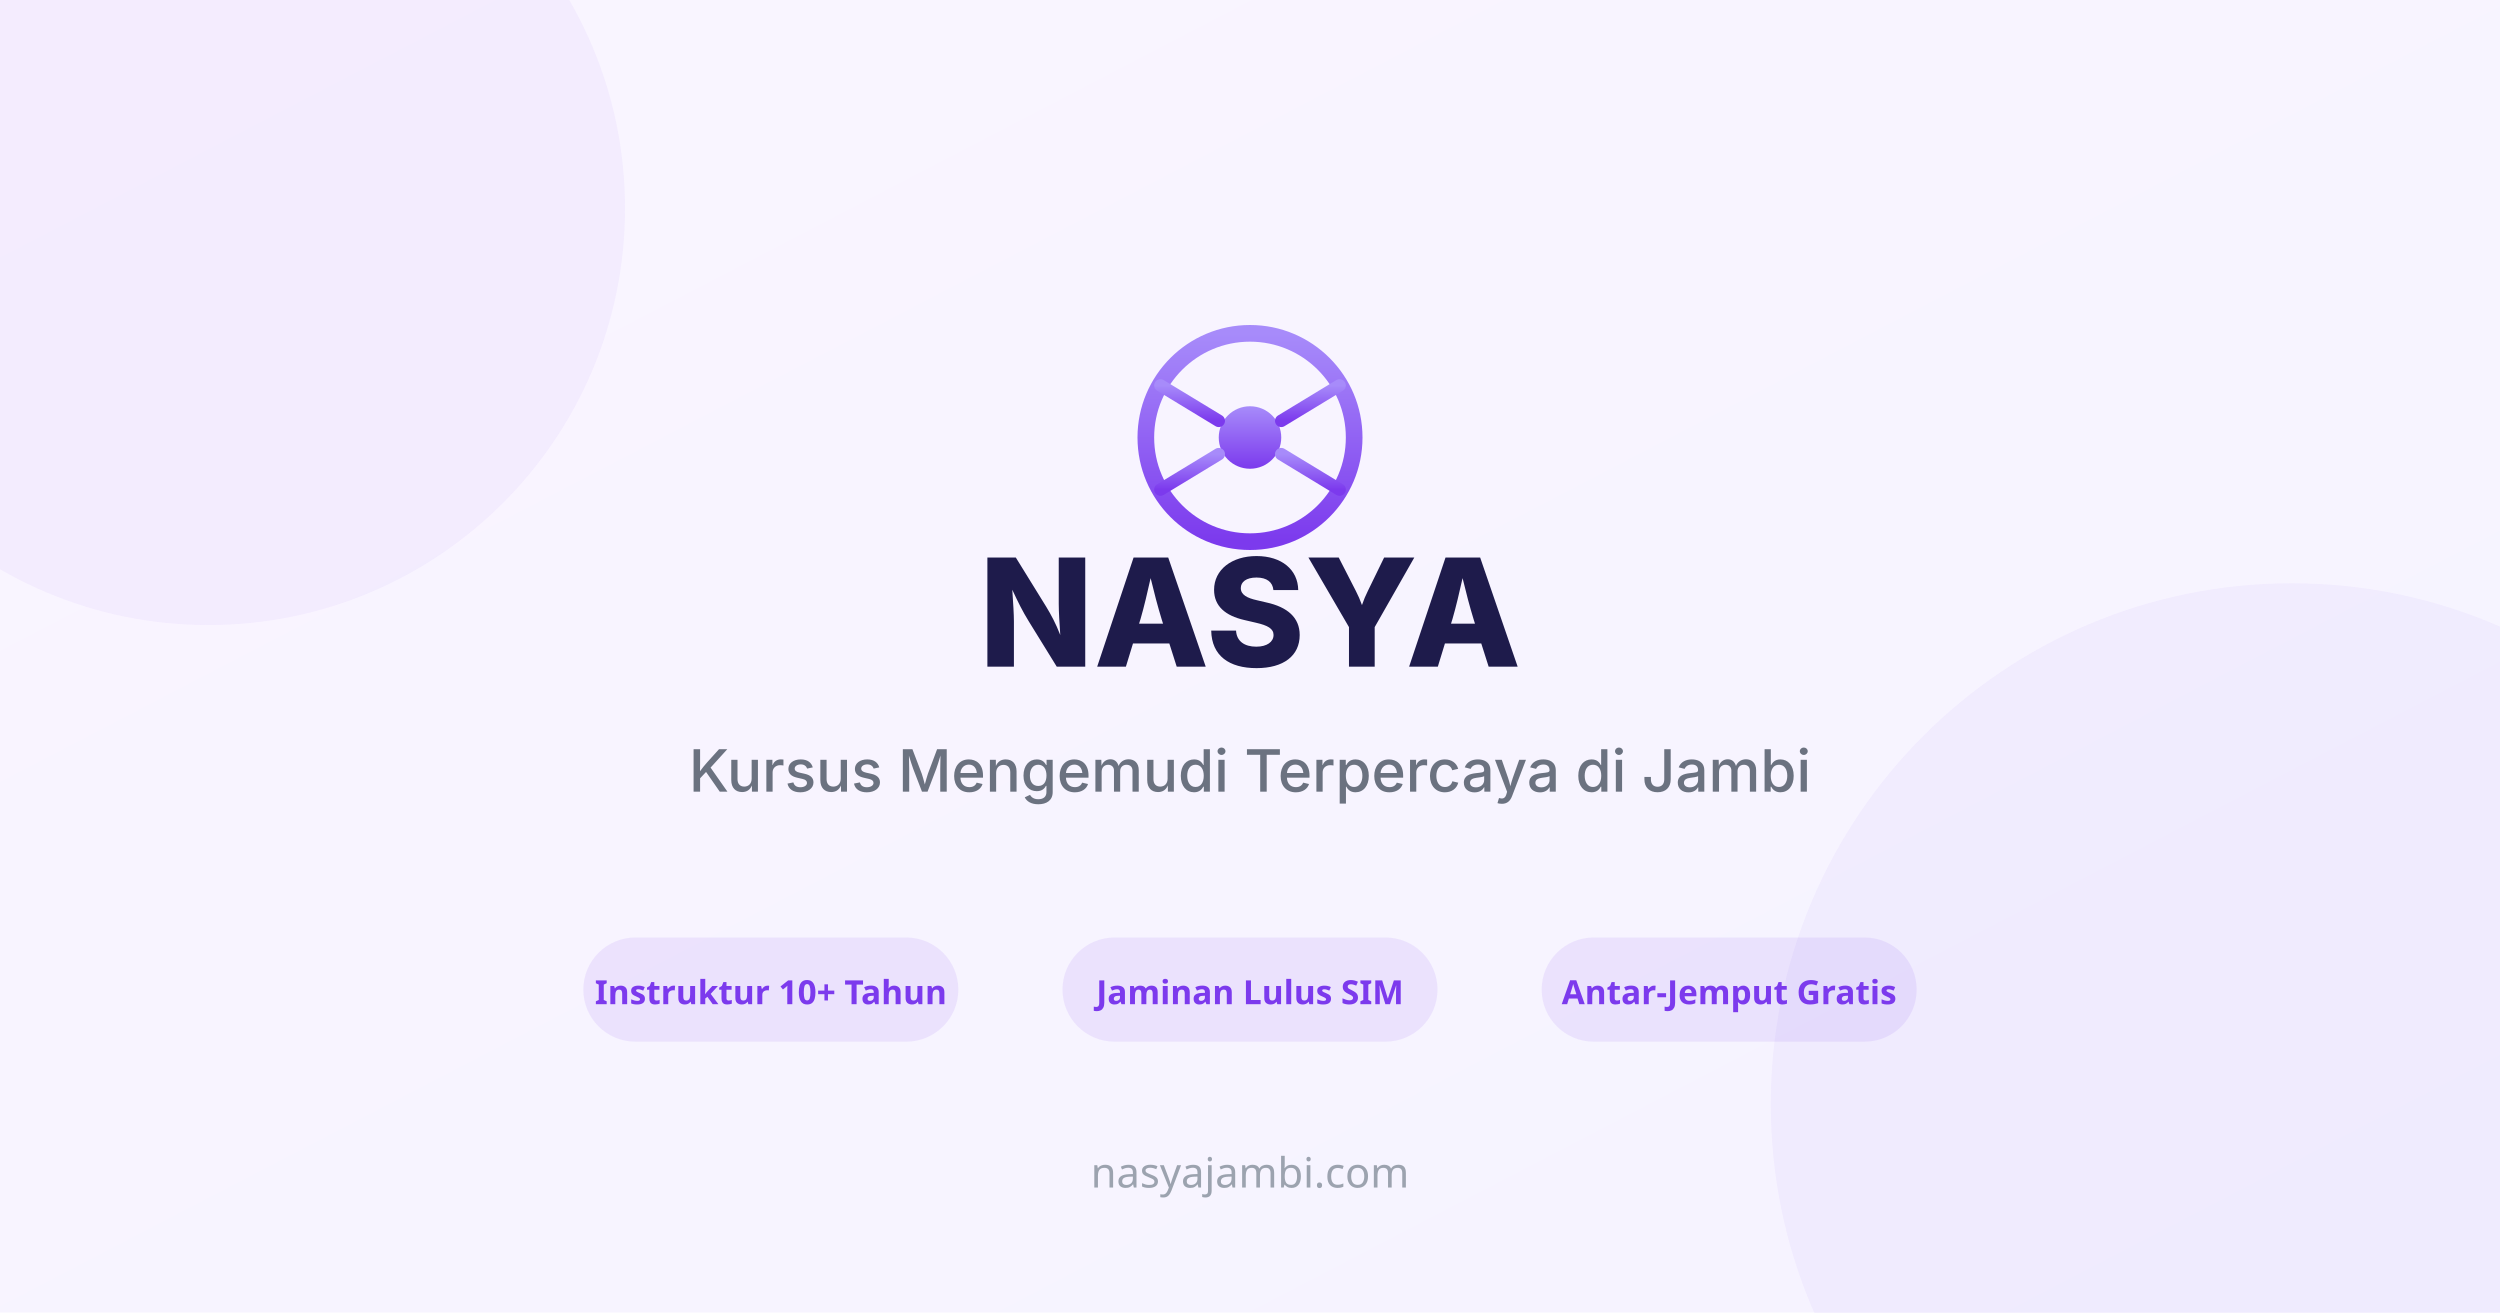
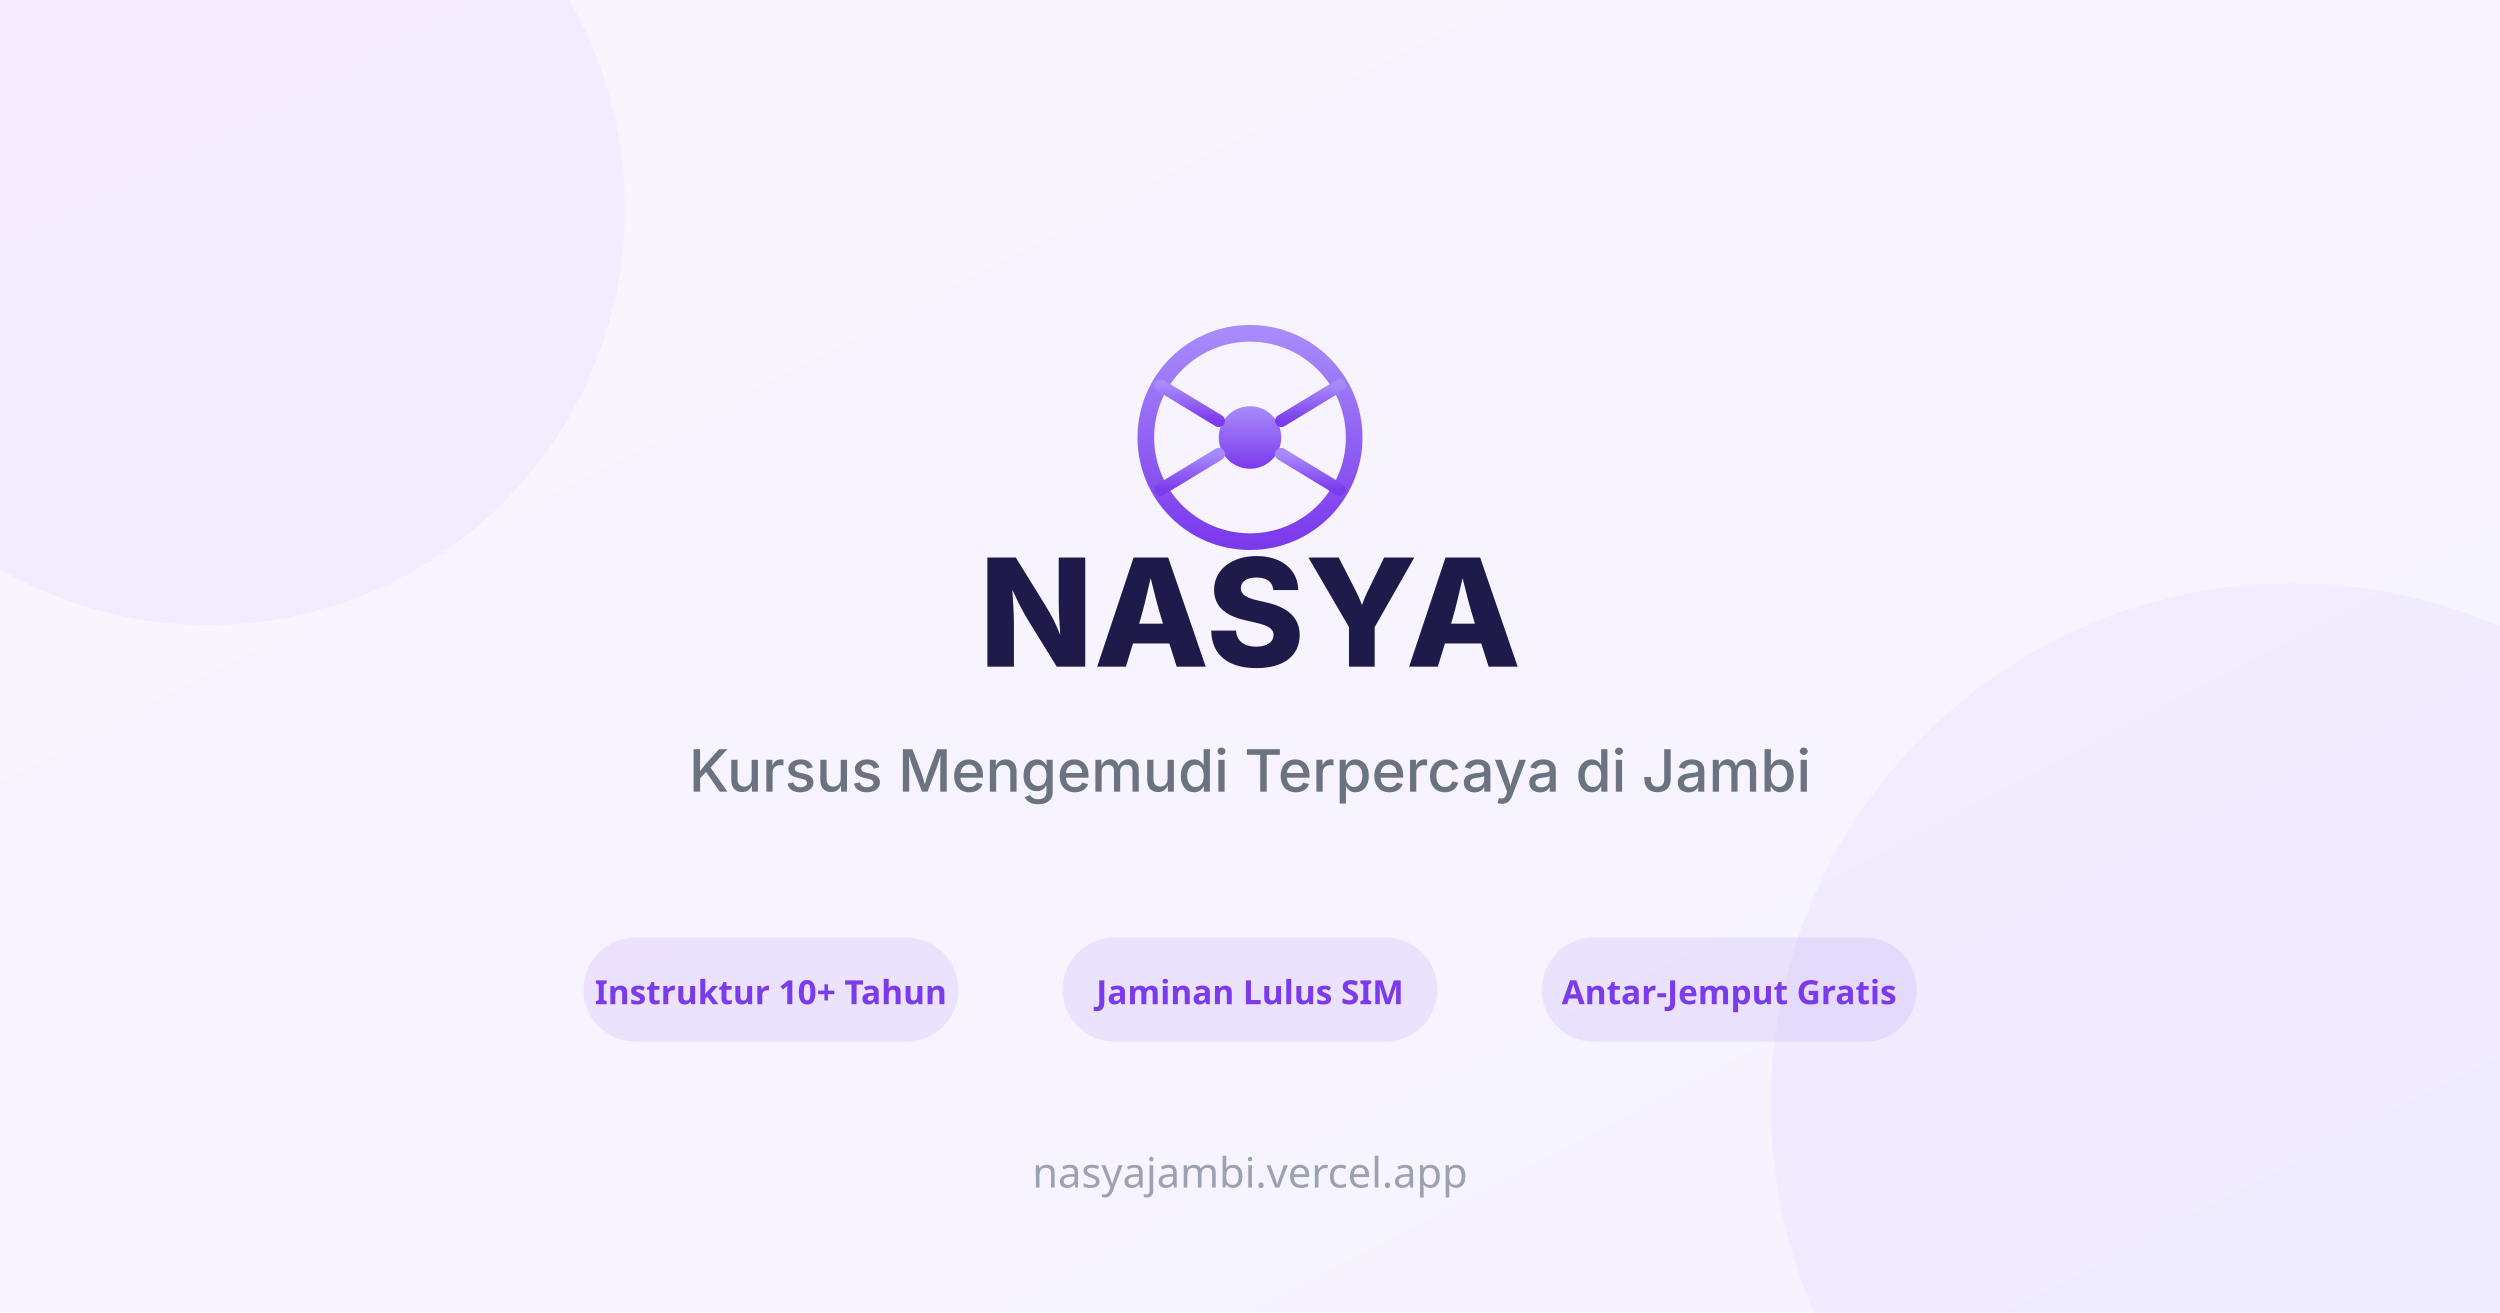
<svg xmlns="http://www.w3.org/2000/svg" width="1200" height="630" viewBox="0 0 1200 630">
  <defs>
    <linearGradient id="bgGradient" x1="0%" y1="0%" x2="100%" y2="100%">
      <stop offset="0%" style="stop-color:#FAF5FF" />
      <stop offset="100%" style="stop-color:#F5F3FF" />
    </linearGradient>
    <linearGradient id="primaryGradient" x1="0%" y1="0%" x2="0%" y2="100%">
      <stop offset="0%" style="stop-color:#A78BFA" />
      <stop offset="100%" style="stop-color:#7C3AED" />
    </linearGradient>
  </defs>
  <rect width="1200" height="630" fill="url(#bgGradient)" />
  <circle cx="100" cy="100" r="200" fill="#7C3AED" opacity="0.05" />
  <circle cx="1100" cy="530" r="250" fill="#7C3AED" opacity="0.05" />
  <g transform="translate(540, 150)">
    <circle cx="60" cy="60" r="50" fill="none" stroke="url(#primaryGradient)" stroke-width="8" />
    <circle cx="60" cy="60" r="15" fill="url(#primaryGradient)" />
    <line x1="60" y1="10" x2="60" y2="45" stroke="url(#primaryGradient)" stroke-width="6" stroke-linecap="round" />
    <line x1="103" y1="35" x2="75" y2="52" stroke="url(#primaryGradient)" stroke-width="6" stroke-linecap="round" />
    <line x1="103" y1="85" x2="75" y2="68" stroke="url(#primaryGradient)" stroke-width="6" stroke-linecap="round" />
    <line x1="60" y1="110" x2="60" y2="75" stroke="url(#primaryGradient)" stroke-width="6" stroke-linecap="round" />
    <line x1="17" y1="85" x2="45" y2="68" stroke="url(#primaryGradient)" stroke-width="6" stroke-linecap="round" />
    <line x1="17" y1="35" x2="45" y2="52" stroke="url(#primaryGradient)" stroke-width="6" stroke-linecap="round" />
  </g>
  <text x="600" y="320" font-family="system-ui, -apple-system, sans-serif" font-size="72" font-weight="800" fill="#1E1B4B" text-anchor="middle">NASYA</text>
  <text x="600" y="380" font-family="system-ui, -apple-system, sans-serif" font-size="28" font-weight="500" fill="#6B7280" text-anchor="middle">Kursus Mengemudi Terpercaya di Jambi</text>
  <g transform="translate(600, 450)">
    <rect x="-320" y="0" width="180" height="50" rx="25" fill="#7C3AED" opacity="0.1" />
    <text x="-230" y="32" font-family="system-ui, sans-serif" font-size="16" font-weight="600" fill="#7C3AED" text-anchor="middle">Instruktur 10+ Tahun</text>
    <rect x="-90" y="0" width="180" height="50" rx="25" fill="#7C3AED" opacity="0.1" />
    <text x="0" y="32" font-family="system-ui, sans-serif" font-size="16" font-weight="600" fill="#7C3AED" text-anchor="middle">Jaminan Lulus SIM</text>
    <rect x="140" y="0" width="180" height="50" rx="25" fill="#7C3AED" opacity="0.1" />
    <text x="230" y="32" font-family="system-ui, sans-serif" font-size="16" font-weight="600" fill="#7C3AED" text-anchor="middle">Antar-Jemput Gratis</text>
  </g>
-   <text x="600" y="570" font-family="system-ui, sans-serif" font-size="20" font-weight="500" fill="#9CA3AF" text-anchor="middle">nasyajambi.com</text>
+   <text x="600" y="570" font-family="system-ui, sans-serif" font-size="20" font-weight="500" fill="#9CA3AF" text-anchor="middle">nasyajambi.vercel.app</text>
</svg>
